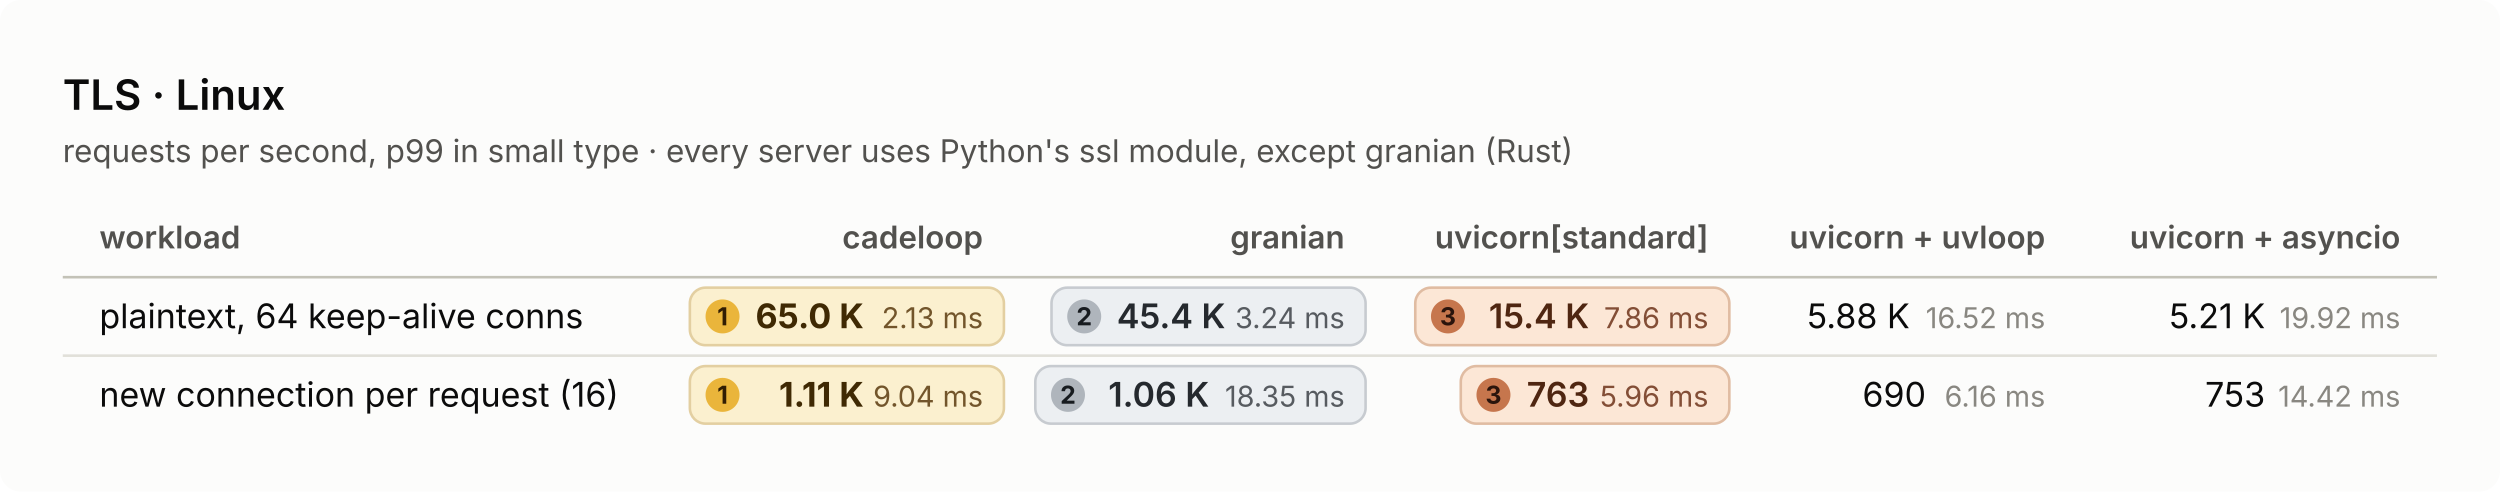
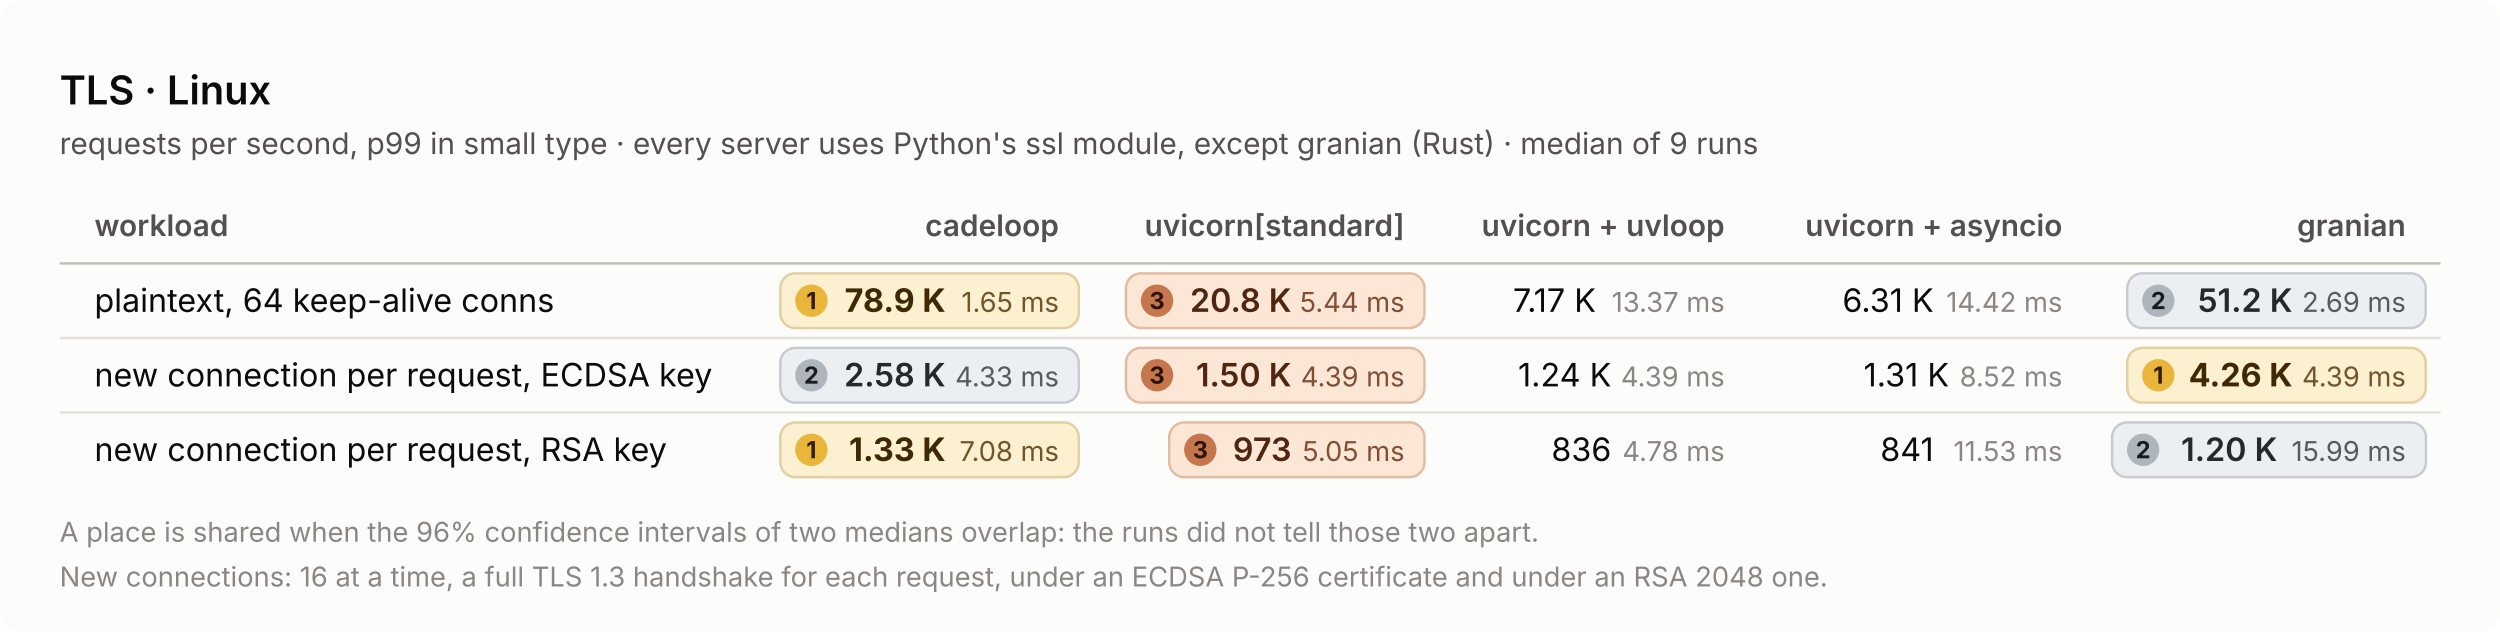
- <svg xmlns="http://www.w3.org/2000/svg" viewBox="0 0 956 188" width="956" height="188" font-family="system-ui, -apple-system, 'Segoe UI', sans-serif">
-   <rect width="956" height="188" fill="#fcfcfb" rx="8" />
+ <svg xmlns="http://www.w3.org/2000/svg" viewBox="0 0 1006 254" width="1006" height="254" font-family="system-ui, -apple-system, 'Segoe UI', sans-serif">
+   <rect width="1006" height="254" fill="#fcfcfb" rx="8" />
  <text x="24" y="42" font-size="16" font-weight="600" fill="#0b0b0b">TLS · Linux</text>
-   <text x="24" y="62" font-size="12" fill="#52514e">requests per second, p99 in small type · every server uses Python's ssl module, except granian (Rust)</text>
+   <text x="24" y="62" font-size="12" fill="#52514e">requests per second, p99 in small type · every server uses Python's ssl module, except granian (Rust) · median of 9 runs</text>
  <text x="38.0" y="95.0" font-size="12" font-weight="600" fill="#52514e">workload</text>
-   <text x="375.9" y="95.0" font-size="12" font-weight="600" text-anchor="end" fill="#52514e">cadeloop</text>
-   <text x="514.2" y="95.0" font-size="12" font-weight="600" text-anchor="end" fill="#52514e">granian</text>
-   <text x="653.3" y="95.0" font-size="12" font-weight="600" text-anchor="end" fill="#52514e">uvicorn[standard]</text>
-   <text x="782.1" y="95.0" font-size="12" font-weight="600" text-anchor="end" fill="#52514e">uvicorn + uvloop</text>
-   <text x="917.9" y="95.0" font-size="12" font-weight="600" text-anchor="end" fill="#52514e">uvicorn + asyncio</text>
-   <line x1="24" y1="106.0" x2="931.9" y2="106.0" stroke="#c3c2b7" stroke-width="1" />
+   <text x="426.1" y="95.0" font-size="12" font-weight="600" text-anchor="end" fill="#52514e">cadeloop</text>
+   <text x="565.2" y="95.0" font-size="12" font-weight="600" text-anchor="end" fill="#52514e">uvicorn[standard]</text>
+   <text x="694.0" y="95.0" font-size="12" font-weight="600" text-anchor="end" fill="#52514e">uvicorn + uvloop</text>
+   <text x="829.9" y="95.0" font-size="12" font-weight="600" text-anchor="end" fill="#52514e">uvicorn + asyncio</text>
+   <text x="968.1" y="95.0" font-size="12" font-weight="600" text-anchor="end" fill="#52514e">granian</text>
+   <line x1="24" y1="106.0" x2="982.1" y2="106.0" stroke="#c3c2b7" stroke-width="1" />
  <text x="38.0" y="125.5" font-size="13" fill="#0b0b0b">plaintext, 64 keep-alive conns</text>
-   <rect x="263.8" y="110.0" width="120.1" height="22" rx="6" fill="#fbf0cf" stroke="#e3cfa1" stroke-width="1" />
-   <circle cx="276.3" cy="121.0" r="6.5" fill="#eab53b" />
-   <text x="276.3" y="124.4" font-size="9.5" font-weight="700" text-anchor="middle" fill="#311d03">1</text>
-   <text x="375.9" y="125.5" font-size="11" text-anchor="end" fill="#72552b">2.13 ms</text>
-   <text x="330.3" y="125.5" font-size="13" text-anchor="end" font-weight="700" fill="#3f2903">65.0 K</text>
-   <rect x="402.1" y="110.0" width="120.1" height="22" rx="6" fill="#eceff2" stroke="#c7cbd0" stroke-width="1" />
-   <circle cx="414.6" cy="121.0" r="6.5" fill="#afb5bc" />
-   <text x="414.6" y="124.4" font-size="9.5" font-weight="700" text-anchor="middle" fill="#171b1f">2</text>
-   <text x="514.2" y="125.5" font-size="11" text-anchor="end" fill="#575b60">3.24 ms</text>
-   <text x="468.6" y="125.5" font-size="13" text-anchor="end" font-weight="600" fill="#25292e">45.4 K</text>
-   <rect x="541.2" y="110.0" width="120.1" height="22" rx="6" fill="#fce7d6" stroke="#e0bca2" stroke-width="1" />
-   <circle cx="553.7" cy="121.0" r="6.5" fill="#c6764d" />
-   <text x="553.7" y="124.4" font-size="9.5" font-weight="700" text-anchor="middle" fill="#2a140c">3</text>
-   <text x="653.3" y="125.5" font-size="11" text-anchor="end" fill="#834e36">7.86 ms</text>
-   <text x="607.7" y="125.5" font-size="13" text-anchor="end" font-weight="600" fill="#4f2611">15.4 K</text>
-   <text x="782.1" y="125.5" font-size="11" text-anchor="end" fill="#898781">16.52 ms</text>
-   <text x="730.3" y="125.5" font-size="13" text-anchor="end" fill="#0b0b0b">5.88 K</text>
-   <text x="917.9" y="125.5" font-size="11" text-anchor="end" fill="#898781">19.92 ms</text>
-   <text x="866.2" y="125.5" font-size="13" text-anchor="end" fill="#0b0b0b">5.21 K</text>
-   <line x1="24" y1="136.0" x2="931.9" y2="136.0" stroke="#e1e0d9" stroke-width="1" />
-   <text x="38.0" y="155.5" font-size="13" fill="#0b0b0b">new connection per request (16)</text>
-   <rect x="263.8" y="140.0" width="120.1" height="22" rx="6" fill="#fbf0cf" stroke="#e3cfa1" stroke-width="1" />
-   <circle cx="276.3" cy="151.0" r="6.5" fill="#eab53b" />
-   <text x="276.3" y="154.4" font-size="9.5" font-weight="700" text-anchor="middle" fill="#311d03">1</text>
-   <text x="375.9" y="155.5" font-size="11" text-anchor="end" fill="#72552b">9.04 ms</text>
-   <text x="330.3" y="155.5" font-size="13" text-anchor="end" font-weight="700" fill="#3f2903">1.11 K</text>
-   <rect x="395.9" y="140.0" width="126.3" height="22" rx="6" fill="#eceff2" stroke="#c7cbd0" stroke-width="1" />
-   <circle cx="408.4" cy="151.0" r="6.5" fill="#afb5bc" />
-   <text x="408.4" y="154.4" font-size="9.5" font-weight="700" text-anchor="middle" fill="#171b1f">2</text>
-   <text x="514.2" y="155.5" font-size="11" text-anchor="end" fill="#575b60">18.35 ms</text>
-   <text x="462.4" y="155.5" font-size="13" text-anchor="end" font-weight="600" fill="#25292e">1.06 K</text>
-   <rect x="558.6" y="140.0" width="102.7" height="22" rx="6" fill="#fce7d6" stroke="#e0bca2" stroke-width="1" />
-   <circle cx="571.1" cy="151.0" r="6.5" fill="#c6764d" />
-   <text x="571.1" y="154.4" font-size="9.5" font-weight="700" text-anchor="middle" fill="#2a140c">3</text>
-   <text x="653.3" y="155.5" font-size="11" text-anchor="end" fill="#834e36">5.96 ms</text>
-   <text x="607.7" y="155.5" font-size="13" text-anchor="end" font-weight="600" fill="#4f2611">763</text>
-   <text x="782.1" y="155.5" font-size="11" text-anchor="end" fill="#898781">6.16 ms</text>
-   <text x="736.5" y="155.5" font-size="13" text-anchor="end" fill="#0b0b0b">690</text>
-   <text x="917.9" y="155.5" font-size="11" text-anchor="end" fill="#898781">14.42 ms</text>
-   <text x="866.2" y="155.5" font-size="13" text-anchor="end" fill="#0b0b0b">753</text>
+   <rect x="314.0" y="110.0" width="120.1" height="22" rx="6" fill="#fbf0cf" stroke="#e3cfa1" stroke-width="1" />
+   <circle cx="326.5" cy="121.0" r="6.5" fill="#eab53b" />
+   <text x="326.5" y="124.4" font-size="9.5" font-weight="700" text-anchor="middle" fill="#311d03">1</text>
+   <text x="426.1" y="125.5" font-size="11" text-anchor="end" fill="#72552b">1.65 ms</text>
+   <text x="380.5" y="125.5" font-size="13" text-anchor="end" font-weight="700" fill="#3f2903">78.9 K</text>
+   <rect x="453.1" y="110.0" width="120.1" height="22" rx="6" fill="#fce7d6" stroke="#e0bca2" stroke-width="1" />
+   <circle cx="465.6" cy="121.0" r="6.5" fill="#c6764d" />
+   <text x="465.6" y="124.4" font-size="9.5" font-weight="700" text-anchor="middle" fill="#2a140c">3</text>
+   <text x="565.2" y="125.5" font-size="11" text-anchor="end" fill="#834e36">5.44 ms</text>
+   <text x="519.7" y="125.5" font-size="13" text-anchor="end" font-weight="600" fill="#4f2611">20.8 K</text>
+   <text x="694.0" y="125.5" font-size="11" text-anchor="end" fill="#898781">13.37 ms</text>
+   <text x="642.2" y="125.5" font-size="13" text-anchor="end" fill="#0b0b0b">7.17 K</text>
+   <text x="829.9" y="125.5" font-size="11" text-anchor="end" fill="#898781">14.42 ms</text>
+   <text x="778.1" y="125.5" font-size="13" text-anchor="end" fill="#0b0b0b">6.31 K</text>
+   <rect x="856.0" y="110.0" width="120.1" height="22" rx="6" fill="#eceff2" stroke="#c7cbd0" stroke-width="1" />
+   <circle cx="868.5" cy="121.0" r="6.5" fill="#afb5bc" />
+   <text x="868.5" y="124.4" font-size="9.5" font-weight="700" text-anchor="middle" fill="#171b1f">2</text>
+   <text x="968.1" y="125.5" font-size="11" text-anchor="end" fill="#575b60">2.69 ms</text>
+   <text x="922.5" y="125.5" font-size="13" text-anchor="end" font-weight="600" fill="#25292e">51.2 K</text>
+   <line x1="24" y1="136.0" x2="982.1" y2="136.0" stroke="#e1e0d9" stroke-width="1" />
+   <text x="38.0" y="155.5" font-size="13" fill="#0b0b0b">new connection per request, ECDSA key</text>
+   <rect x="314.0" y="140.0" width="120.1" height="22" rx="6" fill="#eceff2" stroke="#c7cbd0" stroke-width="1" />
+   <circle cx="326.5" cy="151.0" r="6.5" fill="#afb5bc" />
+   <text x="326.5" y="154.4" font-size="9.5" font-weight="700" text-anchor="middle" fill="#171b1f">2</text>
+   <text x="426.1" y="155.5" font-size="11" text-anchor="end" fill="#575b60">4.33 ms</text>
+   <text x="380.5" y="155.5" font-size="13" text-anchor="end" font-weight="600" fill="#25292e">2.58 K</text>
+   <rect x="453.1" y="140.0" width="120.1" height="22" rx="6" fill="#fce7d6" stroke="#e0bca2" stroke-width="1" />
+   <circle cx="465.6" cy="151.0" r="6.5" fill="#c6764d" />
+   <text x="465.6" y="154.4" font-size="9.5" font-weight="700" text-anchor="middle" fill="#2a140c">3</text>
+   <text x="565.2" y="155.5" font-size="11" text-anchor="end" fill="#834e36">4.39 ms</text>
+   <text x="519.7" y="155.5" font-size="13" text-anchor="end" font-weight="600" fill="#4f2611">1.50 K</text>
+   <text x="694.0" y="155.5" font-size="11" text-anchor="end" fill="#898781">4.39 ms</text>
+   <text x="648.4" y="155.5" font-size="13" text-anchor="end" fill="#0b0b0b">1.24 K</text>
+   <text x="829.9" y="155.5" font-size="11" text-anchor="end" fill="#898781">8.52 ms</text>
+   <text x="784.3" y="155.5" font-size="13" text-anchor="end" fill="#0b0b0b">1.31 K</text>
+   <rect x="856.0" y="140.0" width="120.1" height="22" rx="6" fill="#fbf0cf" stroke="#e3cfa1" stroke-width="1" />
+   <circle cx="868.5" cy="151.0" r="6.5" fill="#eab53b" />
+   <text x="868.5" y="154.4" font-size="9.5" font-weight="700" text-anchor="middle" fill="#311d03">1</text>
+   <text x="968.1" y="155.5" font-size="11" text-anchor="end" fill="#72552b">4.39 ms</text>
+   <text x="922.5" y="155.5" font-size="13" text-anchor="end" font-weight="700" fill="#3f2903">4.26 K</text>
+   <line x1="24" y1="166.0" x2="982.1" y2="166.0" stroke="#e1e0d9" stroke-width="1" />
+   <text x="38.0" y="185.5" font-size="13" fill="#0b0b0b">new connection per request, RSA key</text>
+   <rect x="314.0" y="170.0" width="120.1" height="22" rx="6" fill="#fbf0cf" stroke="#e3cfa1" stroke-width="1" />
+   <circle cx="326.5" cy="181.0" r="6.5" fill="#eab53b" />
+   <text x="326.5" y="184.4" font-size="9.5" font-weight="700" text-anchor="middle" fill="#311d03">1</text>
+   <text x="426.1" y="185.5" font-size="11" text-anchor="end" fill="#72552b">7.08 ms</text>
+   <text x="380.5" y="185.5" font-size="13" text-anchor="end" font-weight="700" fill="#3f2903">1.33 K</text>
+   <rect x="470.5" y="170.0" width="102.7" height="22" rx="6" fill="#fce7d6" stroke="#e0bca2" stroke-width="1" />
+   <circle cx="483.0" cy="181.0" r="6.5" fill="#c6764d" />
+   <text x="483.0" y="184.4" font-size="9.5" font-weight="700" text-anchor="middle" fill="#2a140c">3</text>
+   <text x="565.2" y="185.5" font-size="11" text-anchor="end" fill="#834e36">5.05 ms</text>
+   <text x="519.7" y="185.5" font-size="13" text-anchor="end" font-weight="600" fill="#4f2611">973</text>
+   <text x="694.0" y="185.5" font-size="11" text-anchor="end" fill="#898781">4.78 ms</text>
+   <text x="648.4" y="185.5" font-size="13" text-anchor="end" fill="#0b0b0b">836</text>
+   <text x="829.9" y="185.5" font-size="11" text-anchor="end" fill="#898781">11.53 ms</text>
+   <text x="778.1" y="185.5" font-size="13" text-anchor="end" fill="#0b0b0b">841</text>
+   <rect x="849.9" y="170.0" width="126.3" height="22" rx="6" fill="#eceff2" stroke="#c7cbd0" stroke-width="1" />
+   <circle cx="862.4" cy="181.0" r="6.5" fill="#afb5bc" />
+   <text x="862.4" y="184.4" font-size="9.5" font-weight="700" text-anchor="middle" fill="#171b1f">2</text>
+   <text x="968.1" y="185.5" font-size="11" text-anchor="end" fill="#575b60">15.99 ms</text>
+   <text x="916.4" y="185.5" font-size="13" text-anchor="end" font-weight="600" fill="#25292e">1.20 K</text>
+   <text x="24" y="218.0" font-size="11" fill="#898781">A place is shared when the 96% confidence intervals of two medians overlap: the runs did not tell those two apart.</text>
+   <text x="24" y="236.0" font-size="11" fill="#898781">New connections: 16 at a time, a full TLS 1.3 handshake for each request, under an ECDSA P-256 certificate and under an RSA 2048 one.</text>
</svg>
